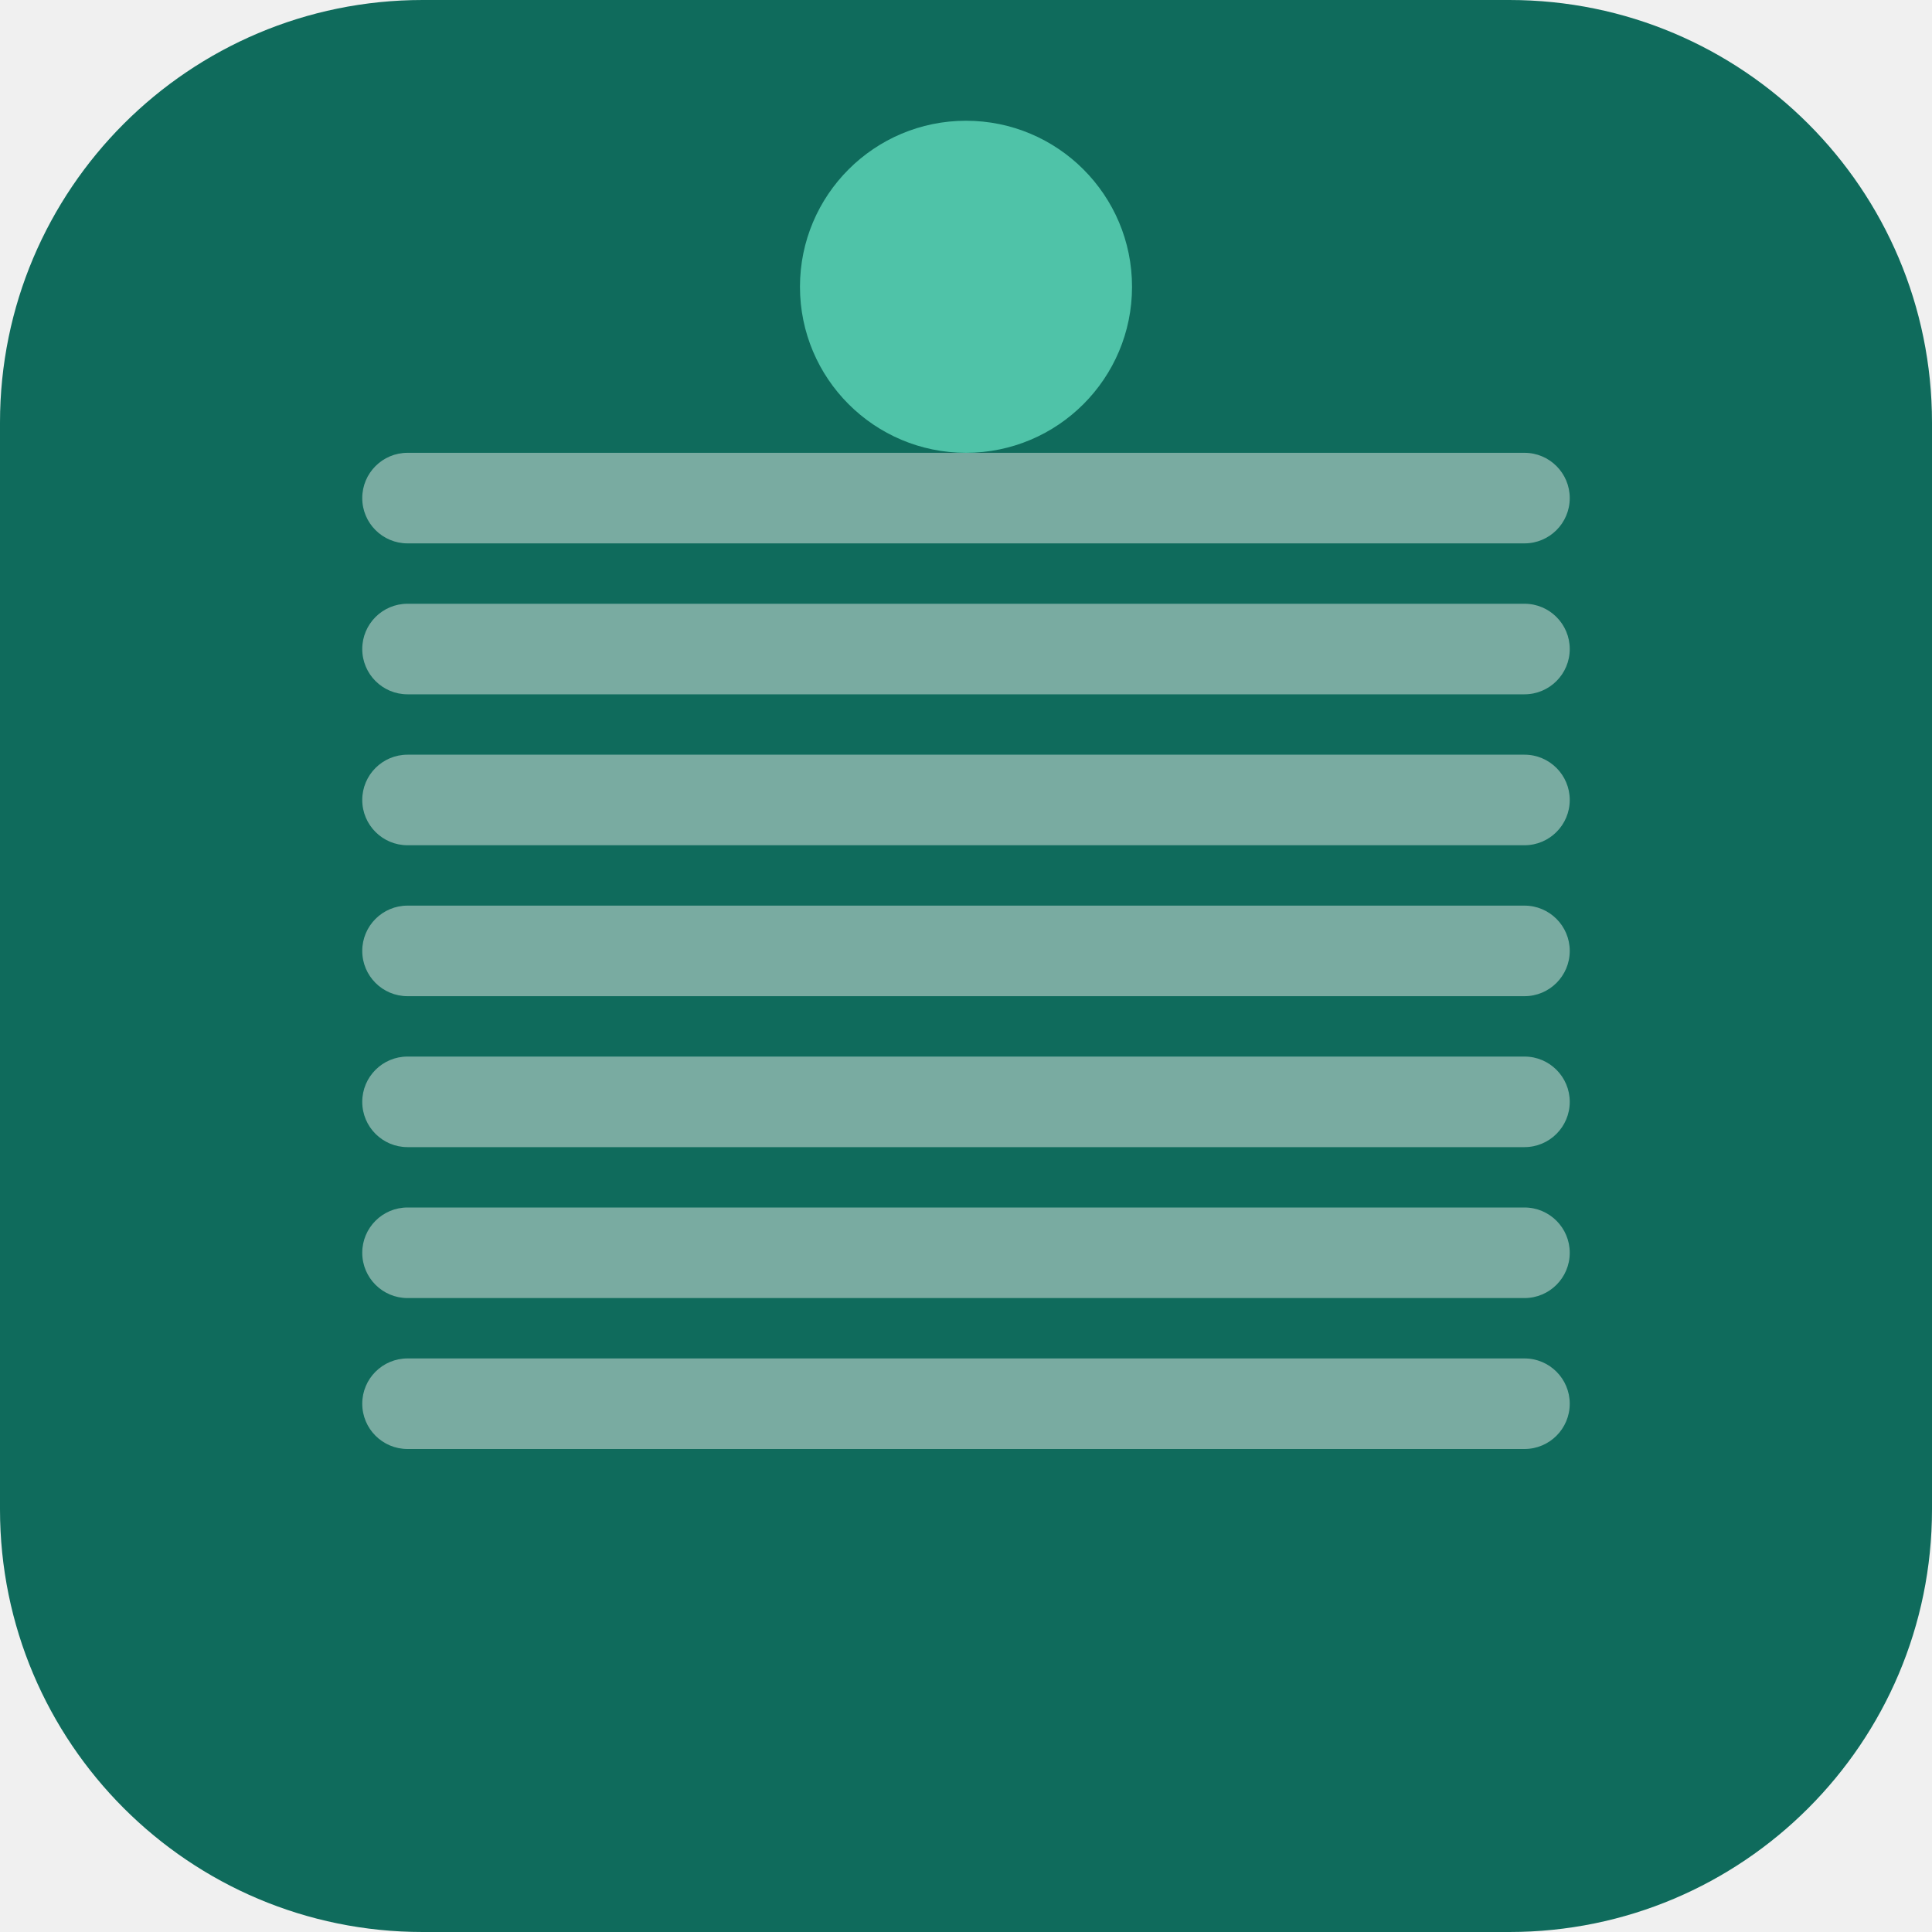
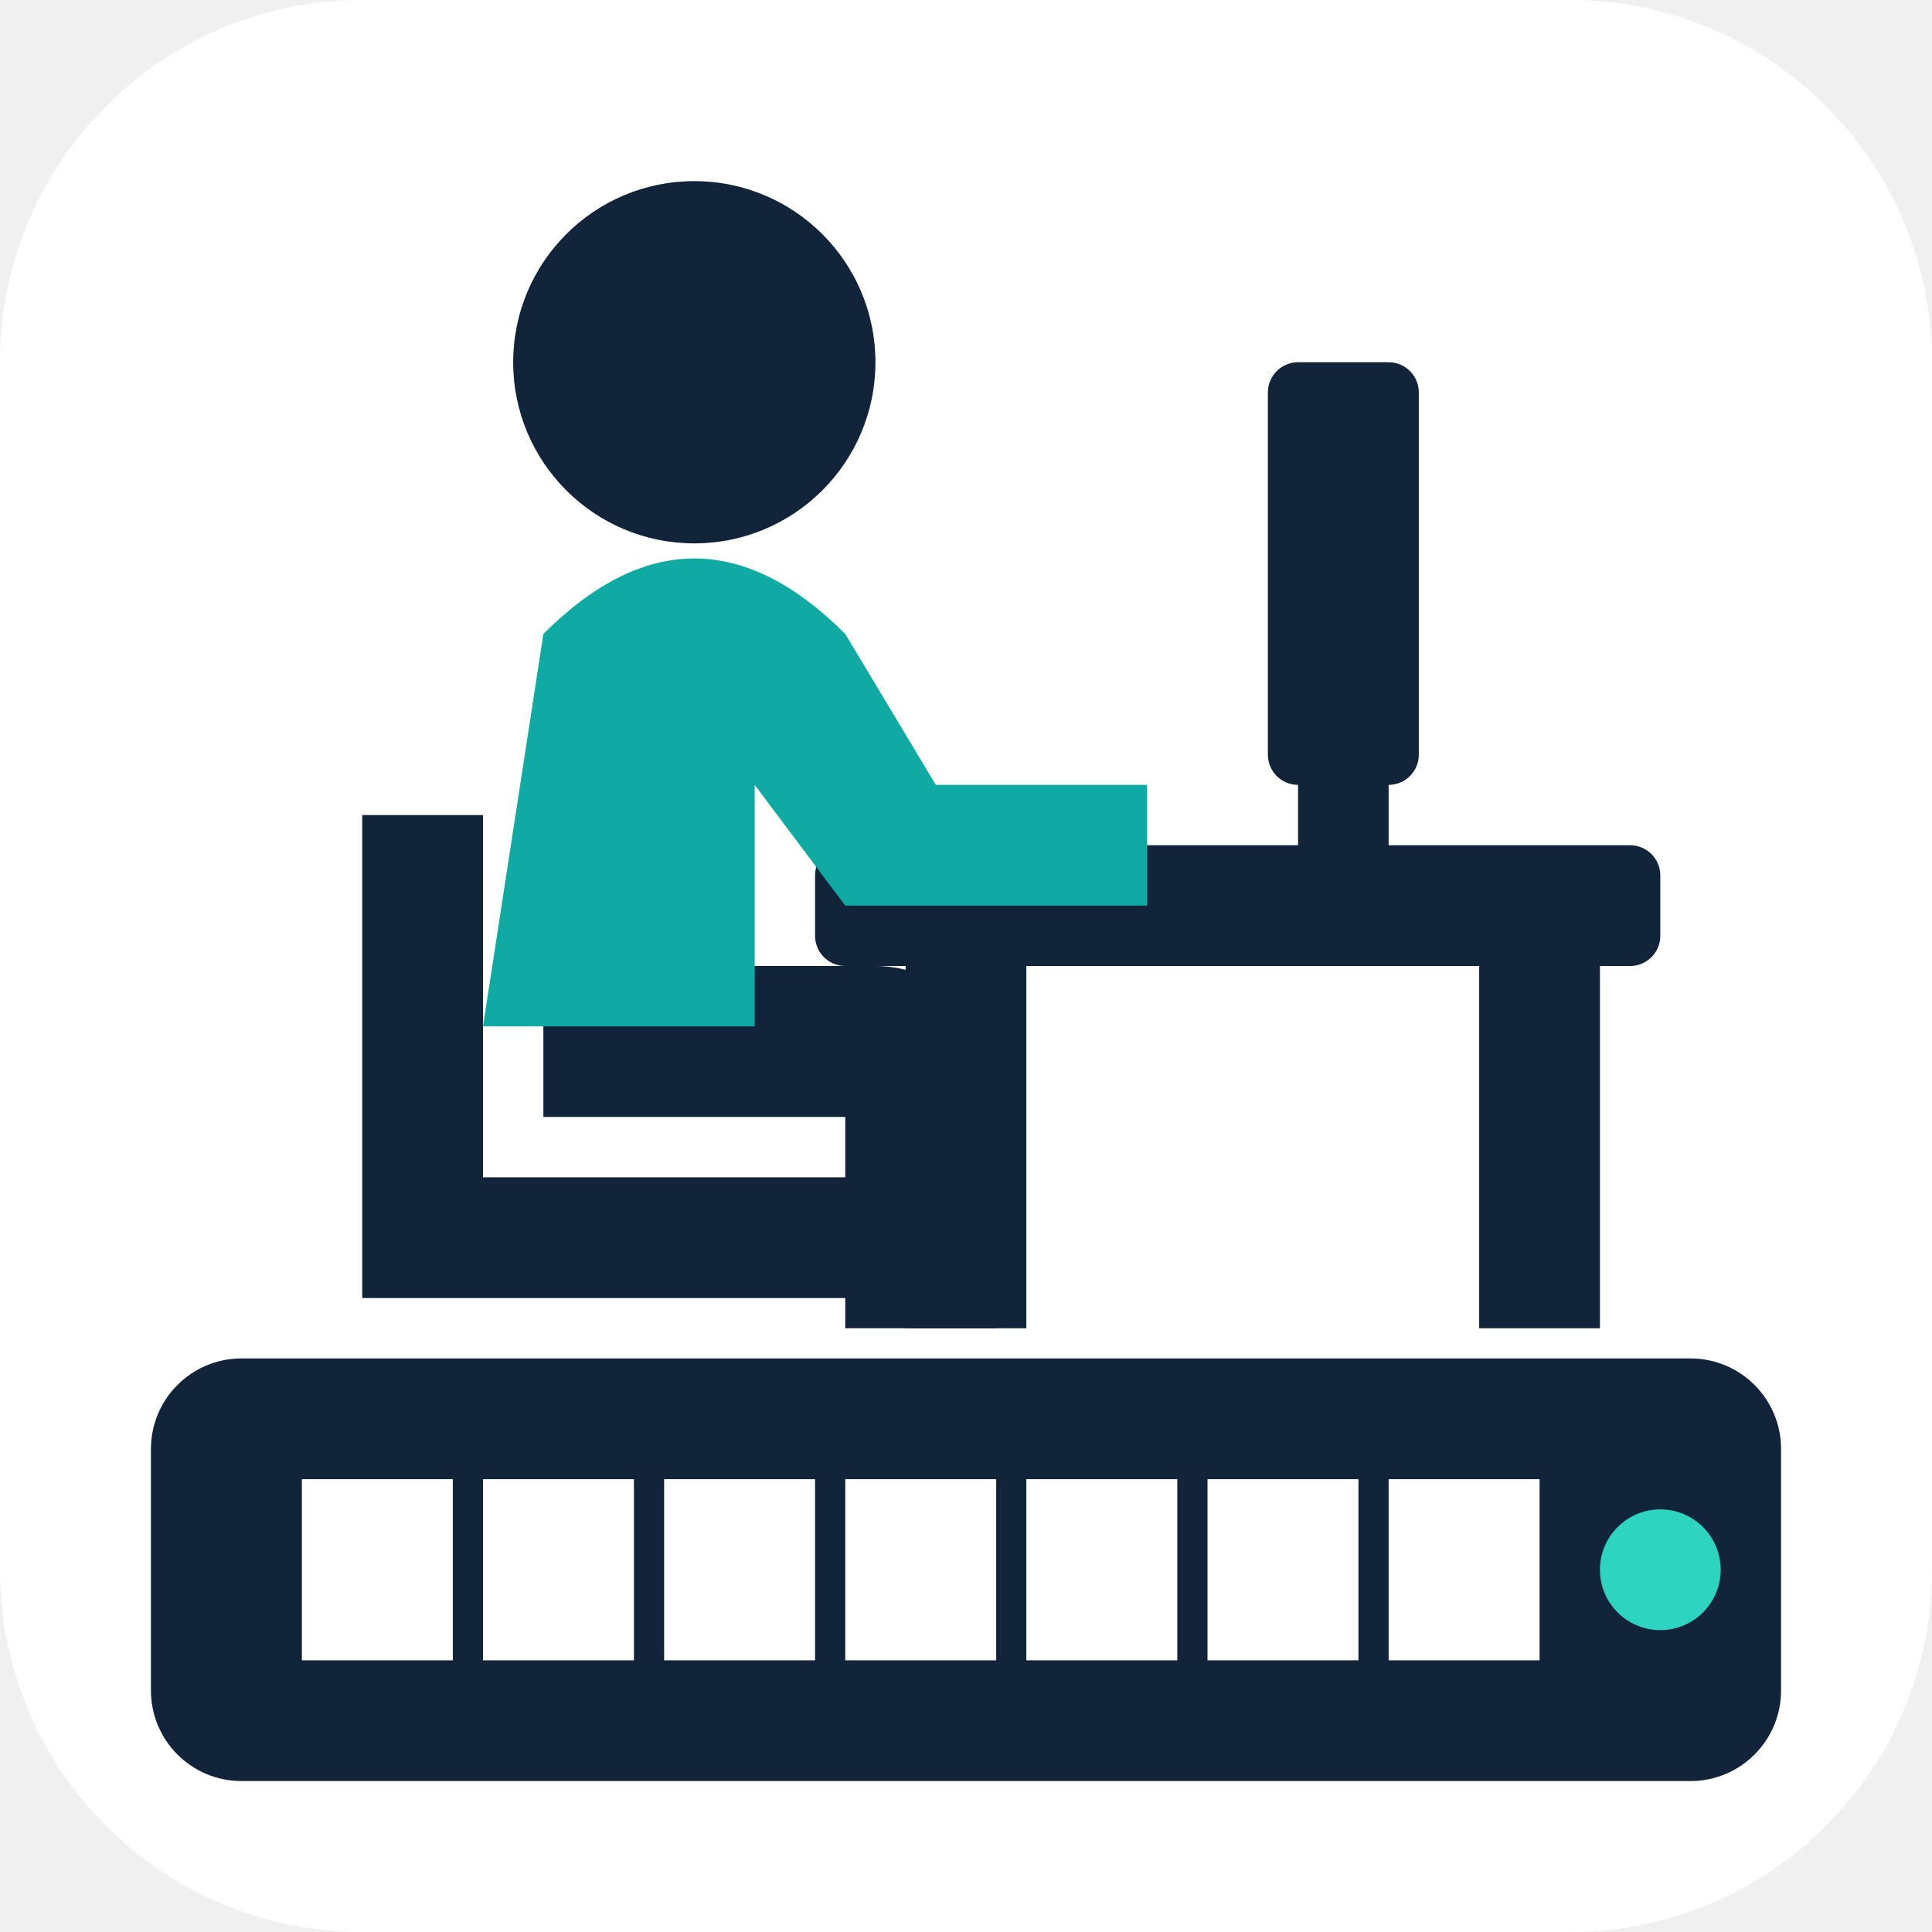
<svg xmlns="http://www.w3.org/2000/svg" viewBox="0 0 64 64" role="img" aria-label="Layer 8">
-   <rect width="64" height="64" rx="14" fill="#0f6b5c" />
-   <g fill="#cfe0db" opacity="0.55">
-     <rect x="12" y="45" width="40" height="3" rx="1.5" />
-     <rect x="12" y="40" width="40" height="3" rx="1.5" />
-     <rect x="12" y="35" width="40" height="3" rx="1.5" />
-     <rect x="12" y="30" width="40" height="3" rx="1.5" />
-     <rect x="12" y="25" width="40" height="3" rx="1.5" />
-     <rect x="12" y="20" width="40" height="3" rx="1.5" />
-     <rect x="12" y="15" width="40" height="3" rx="1.5" />
+   <rect width="64" height="64" rx="12" fill="#fff" />
+   <g fill="#12243a">
+     <rect x="5" y="45" width="54" height="14" rx="3" />
+     <rect x="27" y="28" width="28" height="4" rx="1" />
+     <path d="M30 31h4v13h-4zm19 0h4v13h-4z" />
+     <rect x="42" y="12" width="5" height="14" rx="1" />
+     <path d="M43 24h3v5h-3zM12 27h4v12h14v4H12z" />
+     <path d="M18 32h11a4 4 0 0 1 4 4v8h-5v-7H18z" />
+     <circle cx="23" cy="12" r="6" />
  </g>
-   <circle cx="32" cy="9.5" r="5.5" fill="#4fc3a8" />
+   <path d="M18 21q5-5 10 0l3 5h7v4H28l-3-4v8h-9z" fill="#0faaa2" />
+   <path d="M10 49h5v6h-5zm6 0h5v6h-5zm6 0h5v6h-5zm6 0h5v6h-5zm6 0h5v6h-5zm6 0h5v6h-5zm6 0h5v6h-5z" fill="#fff" />
+   <circle cx="55" cy="52" r="2" fill="#2dd4bf" />
</svg>
